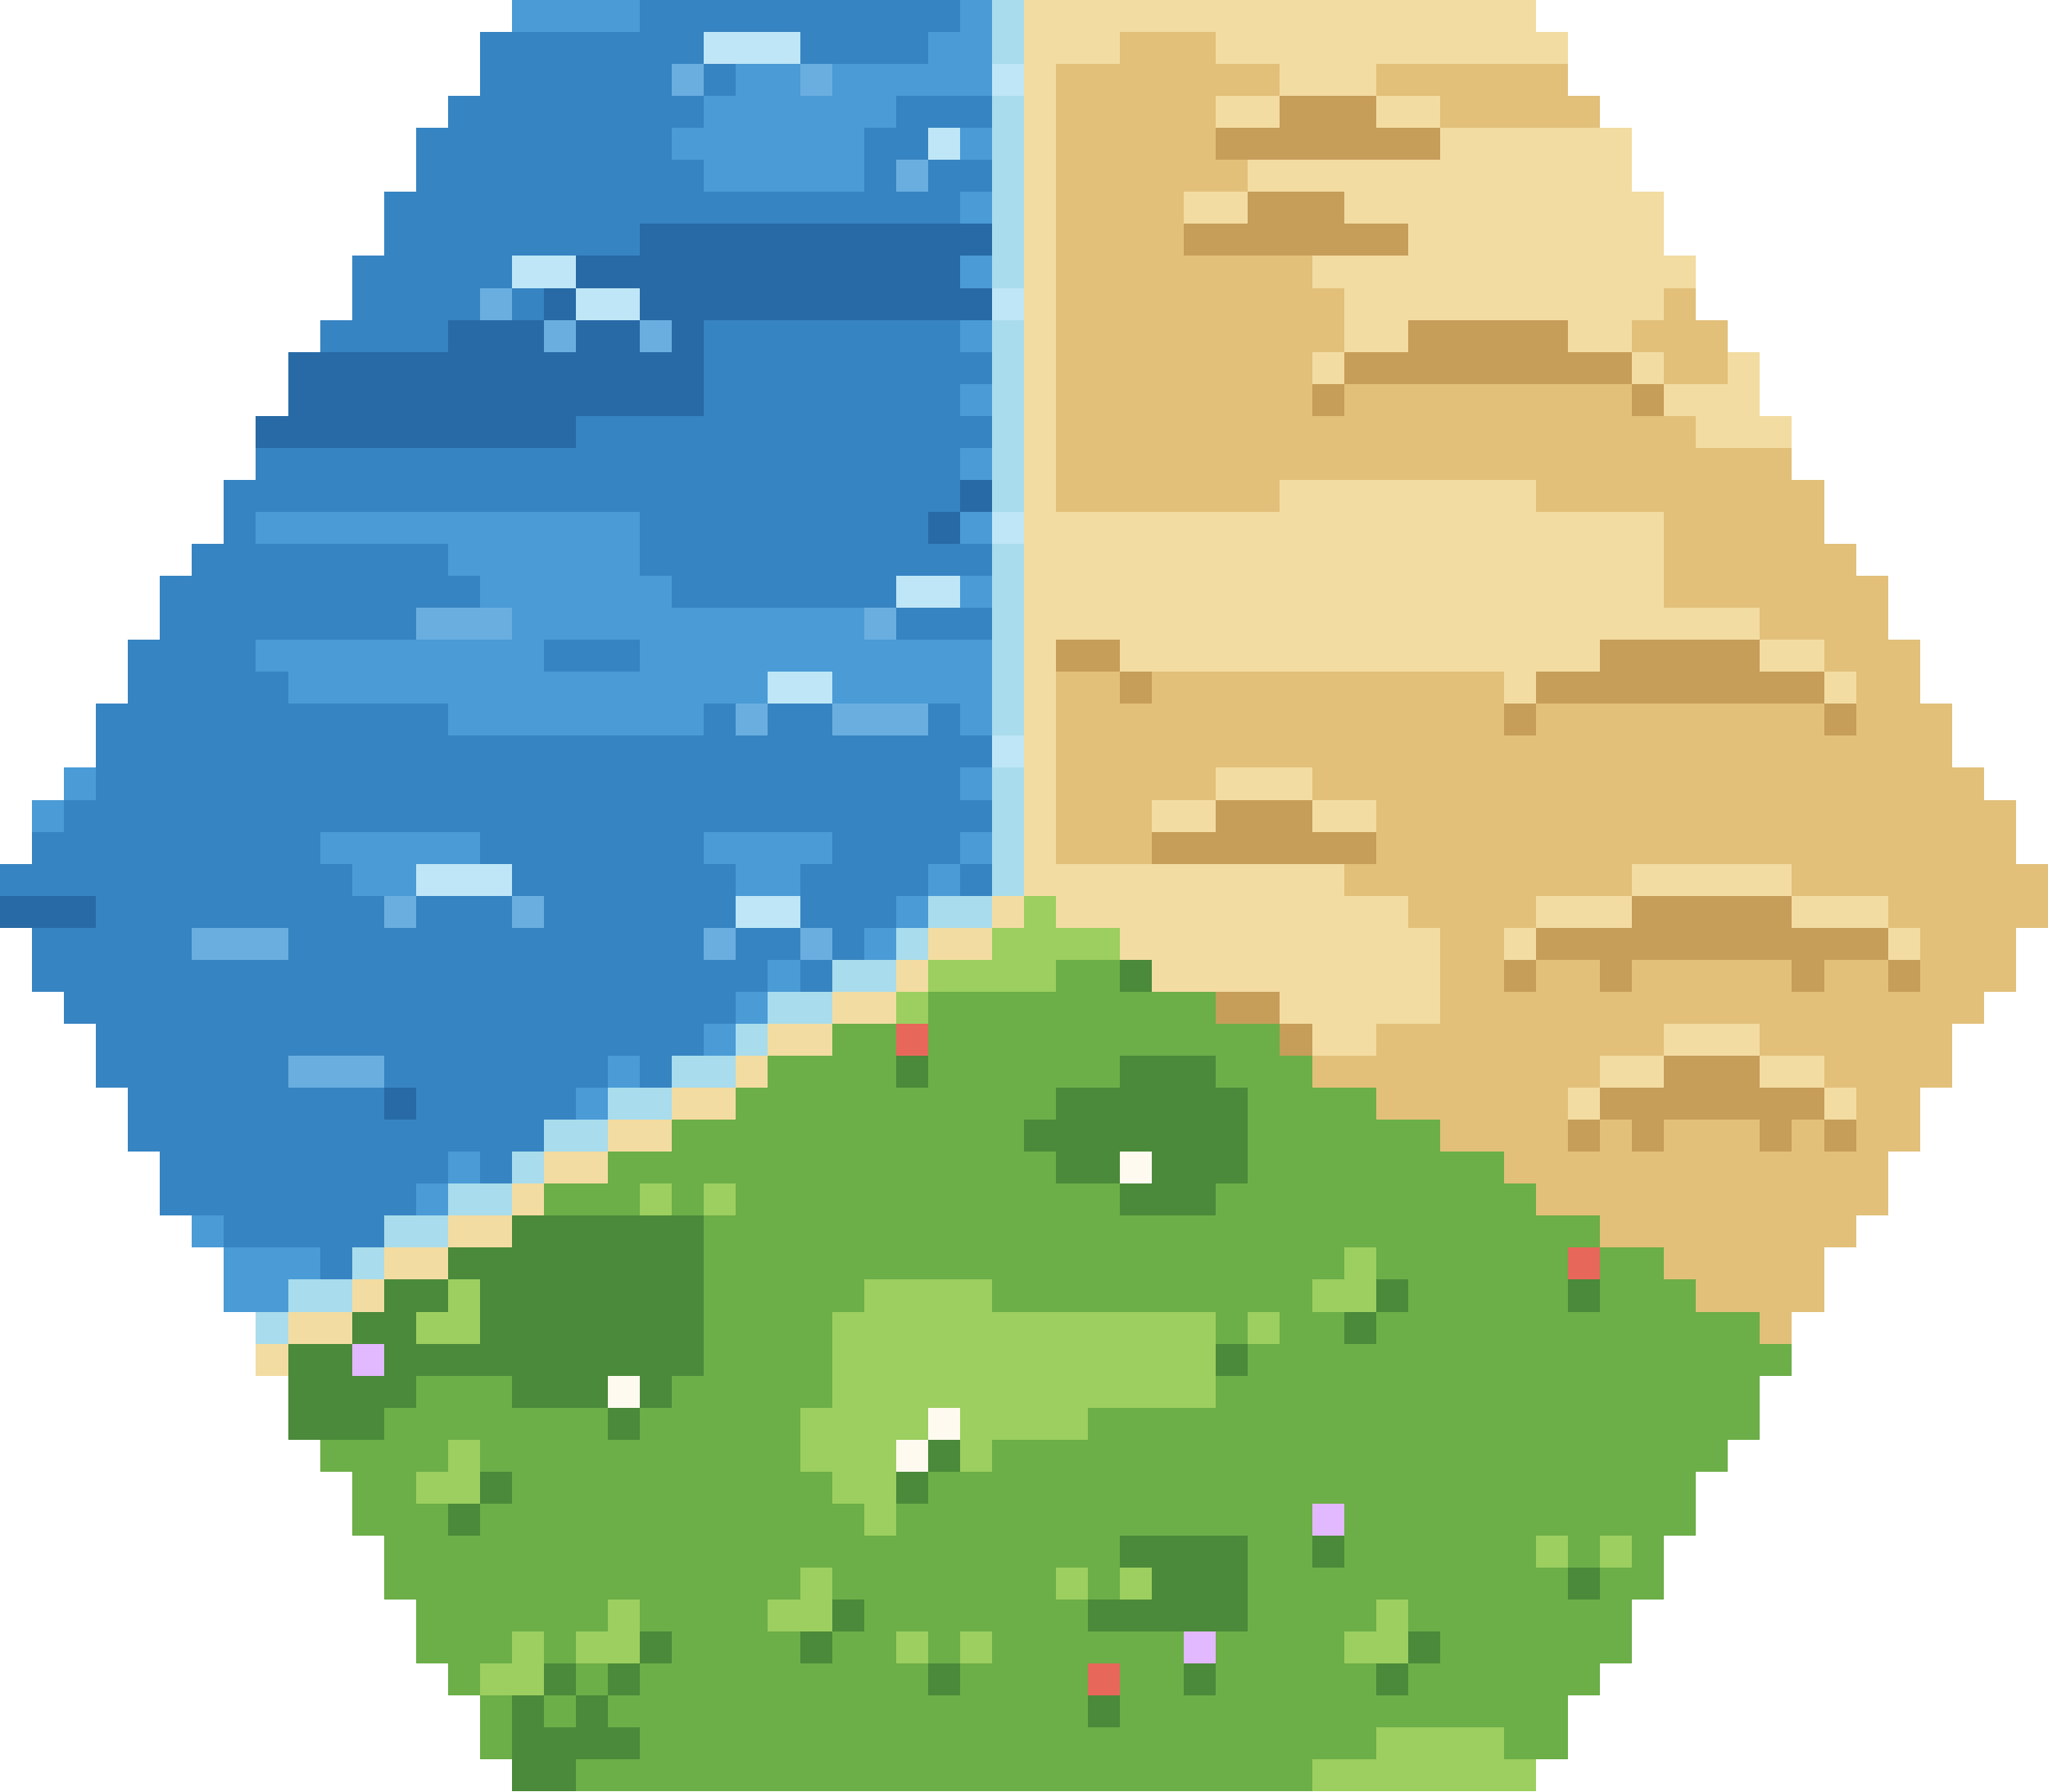
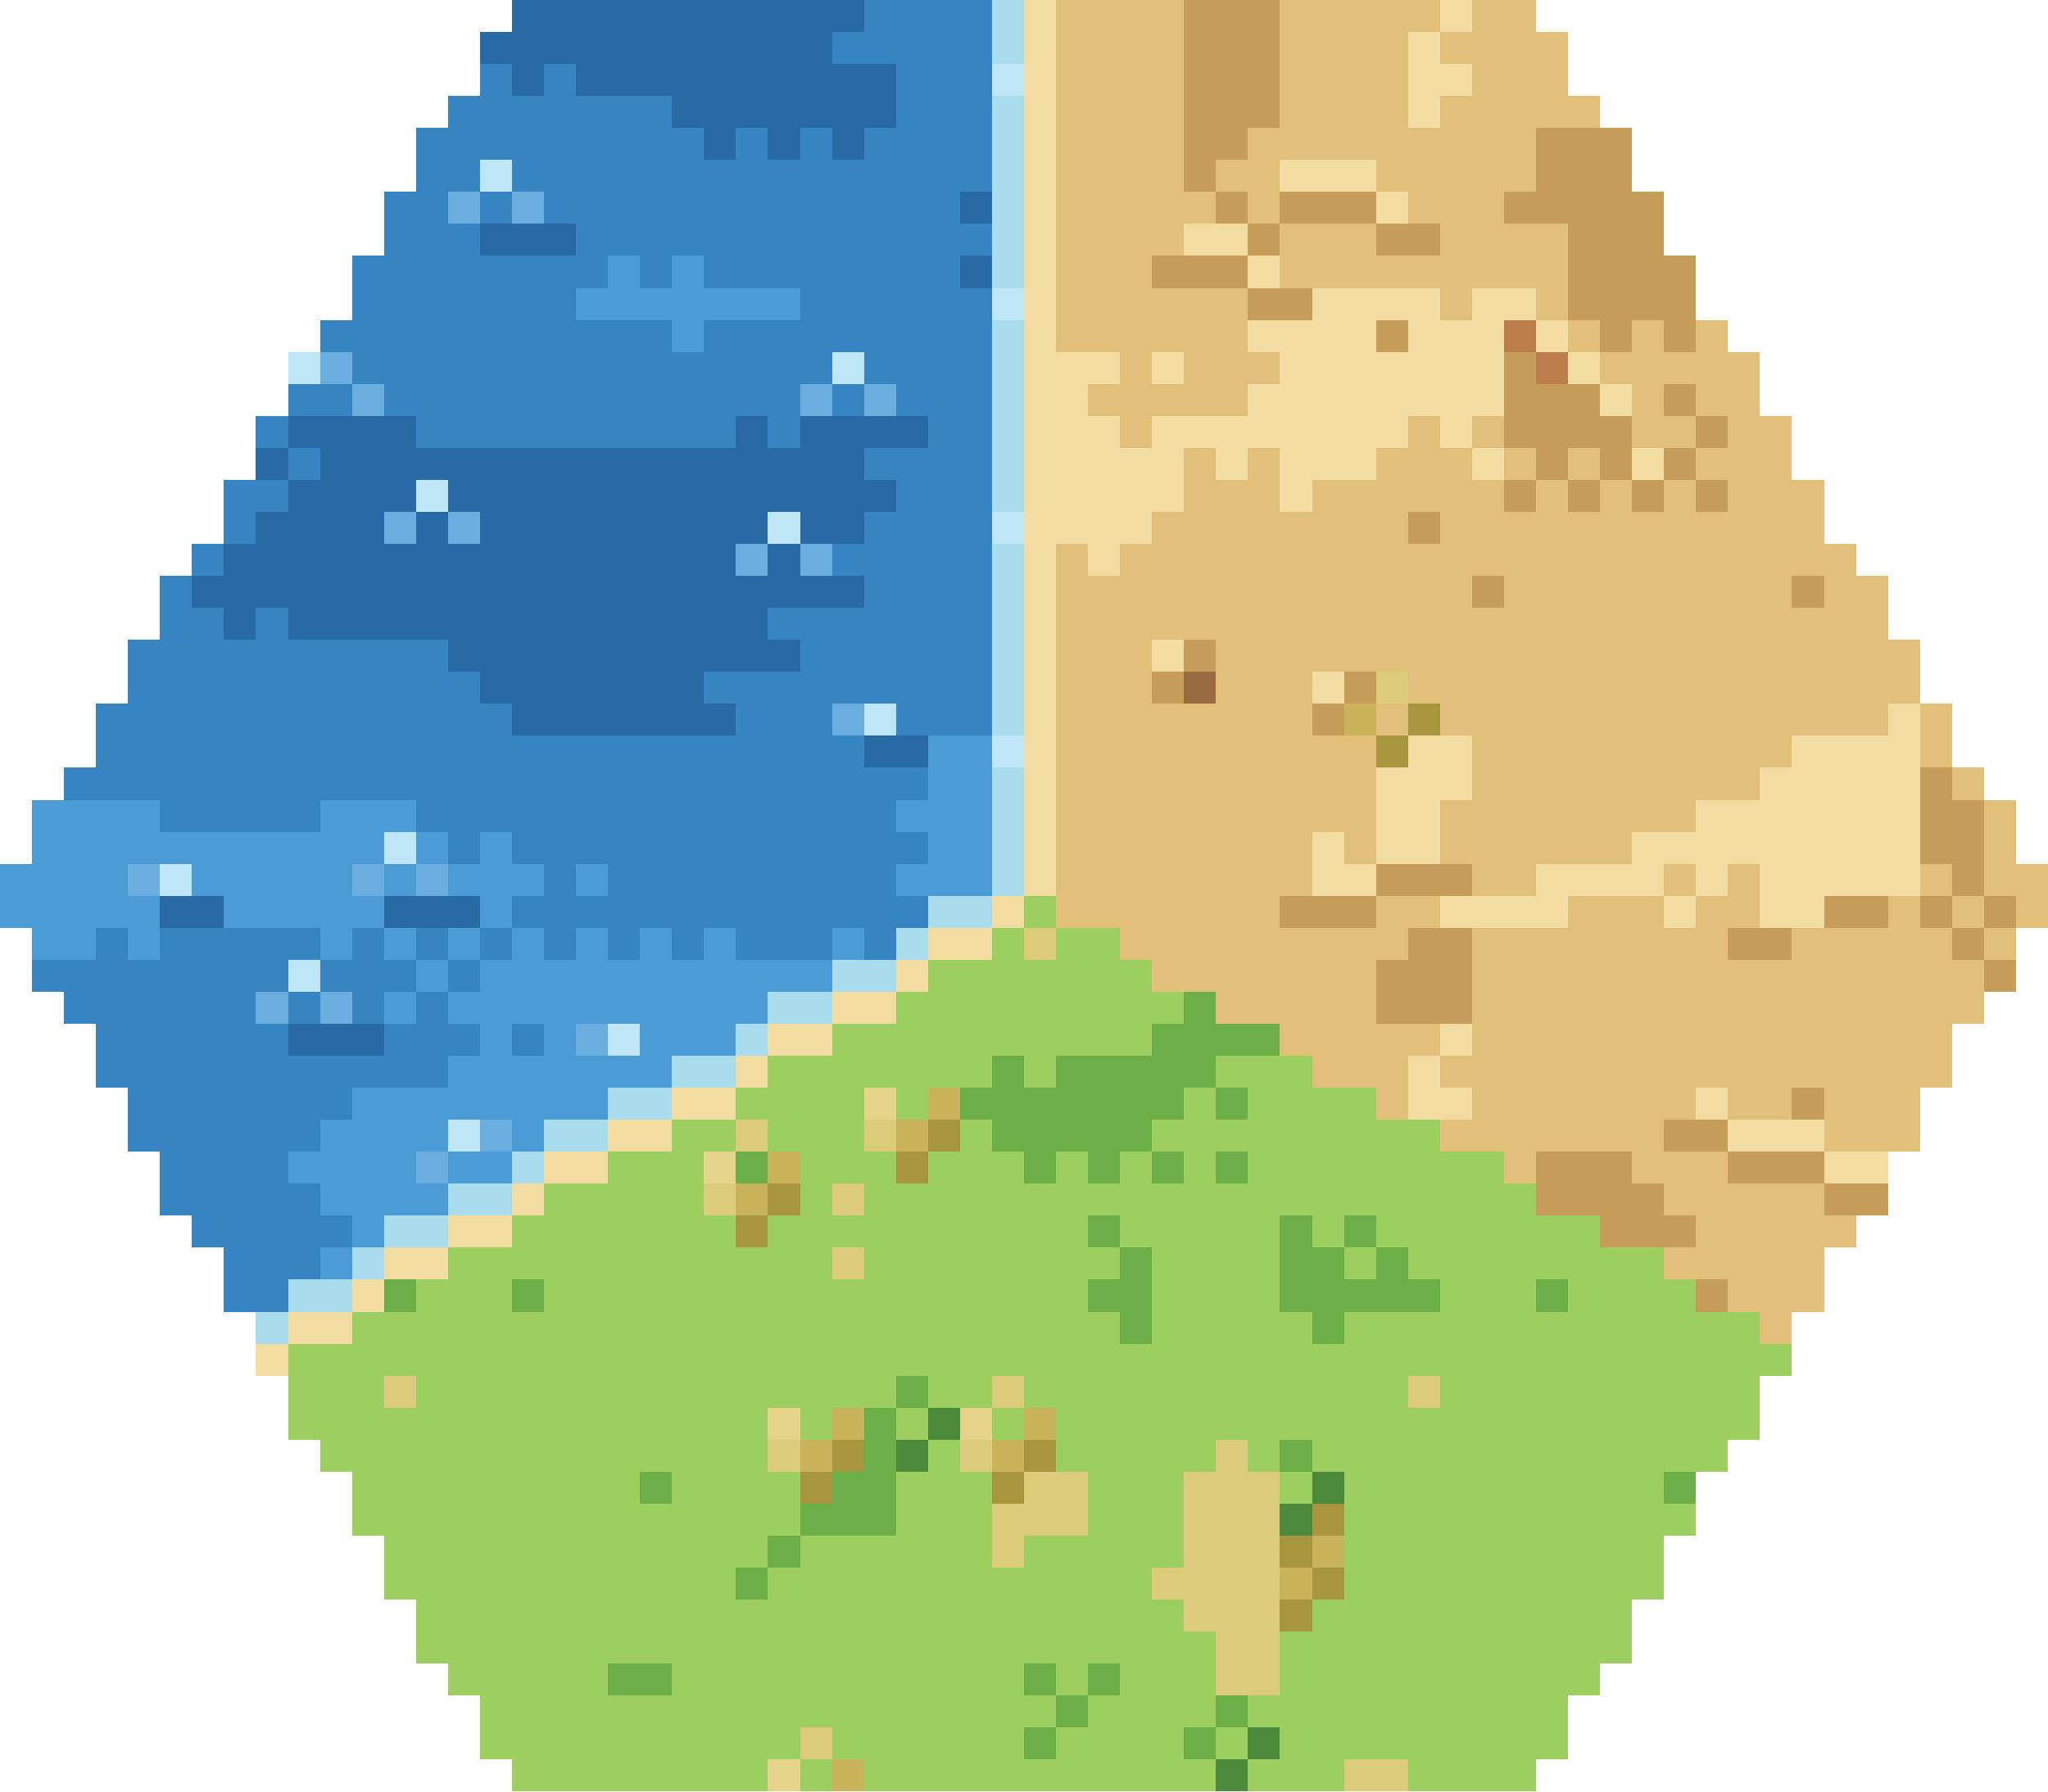
<svg xmlns="http://www.w3.org/2000/svg" viewBox="0 0 64 56" shape-rendering="crispEdges">
-   <path fill="#4a9bd6" d="M16 0h4v1h-4zM30 0h1v1h-1zM29 1h2v1h-2zM23 2h2v1h-2zM26 2h5v1h-5zM22 3h6v1h-6zM21 4h6v1h-6zM30 4h1v1h-1zM22 5h5v1h-5zM30 6h1v1h-1zM30 8h1v1h-1zM30 10h1v1h-1zM30 12h1v1h-1zM30 14h1v1h-1zM8 16h12v1h-12zM30 16h1v1h-1zM14 17h6v1h-6zM15 18h6v1h-6zM30 18h1v1h-1zM16 19h11v1h-11zM8 20h9v1h-9zM20 20h11v1h-11zM9 21h15v1h-15zM26 21h5v1h-5zM14 22h8v1h-8zM30 22h1v1h-1zM2 24h1v1h-1zM30 24h1v1h-1zM1 25h1v1h-1zM10 26h5v1h-5zM22 26h4v1h-4zM30 26h1v1h-1zM11 27h2v1h-2zM23 27h2v1h-2zM29 27h1v1h-1zM28 28h1v1h-1zM27 29h1v1h-1zM24 30h1v1h-1zM23 31h1v1h-1zM22 32h1v1h-1zM19 33h1v1h-1zM18 34h1v1h-1zM14 36h1v1h-1zM13 37h1v1h-1zM6 38h1v1h-1zM7 39h3v1h-3zM7 40h2v1h-2z" />
-   <path fill="#3784c2" d="M20 0h10v1h-10zM15 1h7v1h-7zM25 1h4v1h-4zM15 2h6v1h-6zM22 2h1v1h-1zM14 3h8v1h-8zM28 3h3v1h-3zM13 4h8v1h-8zM27 4h2v1h-2zM13 5h9v1h-9zM27 5h1v1h-1zM29 5h2v1h-2zM12 6h18v1h-18zM12 7h8v1h-8zM11 8h5v1h-5zM11 9h4v1h-4zM16 9h1v1h-1zM10 10h4v1h-4zM22 10h8v1h-8zM22 11h9v1h-9zM22 12h8v1h-8zM18 13h13v1h-13zM8 14h22v1h-22zM7 15h23v1h-23zM7 16h1v1h-1zM20 16h9v1h-9zM6 17h8v1h-8zM20 17h11v1h-11zM5 18h10v1h-10zM21 18h7v1h-7zM5 19h8v1h-8zM28 19h3v1h-3zM4 20h4v1h-4zM17 20h3v1h-3zM4 21h5v1h-5zM3 22h11v1h-11zM22 22h1v1h-1zM24 22h2v1h-2zM29 22h1v1h-1zM3 23h28v1h-28zM3 24h27v1h-27zM2 25h29v1h-29zM1 26h9v1h-9zM15 26h7v1h-7zM26 26h4v1h-4zM0 27h11v1h-11zM16 27h7v1h-7zM25 27h4v1h-4zM30 27h1v1h-1zM3 28h9v1h-9zM13 28h3v1h-3zM17 28h6v1h-6zM25 28h3v1h-3zM1 29h5v1h-5zM9 29h13v1h-13zM23 29h2v1h-2zM26 29h1v1h-1zM1 30h23v1h-23zM25 30h1v1h-1zM2 31h21v1h-21zM3 32h19v1h-19zM3 33h6v1h-6zM12 33h7v1h-7zM20 33h1v1h-1zM4 34h8v1h-8zM13 34h5v1h-5zM4 35h13v1h-13zM5 36h9v1h-9zM15 36h1v1h-1zM5 37h8v1h-8zM7 38h5v1h-5zM10 39h1v1h-1z" />
+   <path fill="#286aa6" d="M16 0h11v1h-11zM15 1h11v1h-11zM16 2h1v1h-1zM18 2h10v1h-10zM21 3h7v1h-7zM22 4h1v1h-1zM24 4h1v1h-1zM26 4h1v1h-1zM30 6h1v1h-1zM15 7h3v1h-3zM30 8h1v1h-1zM9 13h4v1h-4zM23 13h1v1h-1zM25 13h4v1h-4zM8 14h1v1h-1zM10 14h17v1h-17zM9 15h4v1h-4zM14 15h14v1h-14zM8 16h4v1h-4zM13 16h1v1h-1zM15 16h9v1h-9zM25 16h2v1h-2zM7 17h16v1h-16zM24 17h1v1h-1zM6 18h21v1h-21zM7 19h1v1h-1zM9 19h15v1h-15zM14 20h11v1h-11zM15 21h7v1h-7zM16 22h7v1h-7zM27 23h2v1h-2zM5 28h2v1h-2zM12 28h3v1h-3zM9 32h3v1h-3z" />
+   <path fill="#3784c2" d="M27 0h4v1h-4zM26 1h5v1h-5zM15 2h1v1h-1zM17 2h1v1h-1zM28 2h3v1h-3zM14 3h7v1h-7zM28 3h3v1h-3zM13 4h9v1h-9zM23 4h1v1h-1zM25 4h1v1h-1zM27 4h4v1h-4zM13 5h2v1h-2zM16 5h15v1h-15zM12 6h2v1h-2zM15 6h1v1h-1zM17 6h13v1h-13zM12 7h3v1h-3zM18 7h13v1h-13zM11 8h8v1h-8zM20 8h1v1h-1zM22 8h8v1h-8zM11 9h7v1h-7zM25 9h6v1h-6zM10 10h11v1h-11zM22 10h9v1h-9zM11 11h15v1h-15zM27 11h4v1h-4zM9 12h2v1h-2zM12 12h13v1h-13zM26 12h1v1h-1zM28 12h3v1h-3zM8 13h1v1h-1zM13 13h10v1h-10zM24 13h1v1h-1zM29 13h2v1h-2zM9 14h1v1h-1zM27 14h4v1h-4zM7 15h2v1h-2zM28 15h3v1h-3zM7 16h1v1h-1zM27 16h4v1h-4zM6 17h1v1h-1zM26 17h5v1h-5zM5 18h1v1h-1zM27 18h4v1h-4zM5 19h2v1h-2zM8 19h1v1h-1zM24 19h7v1h-7zM4 20h10v1h-10zM25 20h6v1h-6zM4 21h11v1h-11zM22 21h9v1h-9zM3 22h13v1h-13zM23 22h3v1h-3zM28 22h3v1h-3zM3 23h24v1h-24zM2 24h27v1h-27zM5 25h5v1h-5zM13 25h15v1h-15zM14 26h1v1h-1zM16 26h13v1h-13zM17 27h1v1h-1zM19 27h9v1h-9zM16 28h13v1h-13zM3 29h1v1h-1zM5 29h5v1h-5zM11 29h1v1h-1zM13 29h1v1h-1zM15 29h1v1h-1zM17 29h1v1h-1zM19 29h1v1h-1zM21 29h1v1h-1zM23 29h3v1h-3zM27 29h1v1h-1zM1 30h8v1h-8zM10 30h3v1h-3zM14 30h1v1h-1zM2 31h6v1h-6zM9 31h1v1h-1zM11 31h1v1h-1zM13 31h1v1h-1zM3 32h6v1h-6zM12 32h3v1h-3zM16 32h1v1h-1zM3 33h11v1h-11zM4 34h7v1h-7zM4 35h6v1h-6zM5 36h4v1h-4zM5 37h5v1h-5zM6 38h5v1h-5zM7 39h3v1h-3zM7 40h2v1h-2z" />
  <path fill="#a9dcec" d="M31 0h1v1h-1zM31 1h1v1h-1zM31 3h1v1h-1zM31 4h1v1h-1zM31 5h1v1h-1zM31 6h1v1h-1zM31 7h1v1h-1zM31 8h1v1h-1zM31 10h1v1h-1zM31 11h1v1h-1zM31 12h1v1h-1zM31 13h1v1h-1zM31 14h1v1h-1zM31 15h1v1h-1zM31 17h1v1h-1zM31 18h1v1h-1zM31 19h1v1h-1zM31 20h1v1h-1zM31 21h1v1h-1zM31 22h1v1h-1zM31 24h1v1h-1zM31 25h1v1h-1zM31 26h1v1h-1zM31 27h1v1h-1zM29 28h2v1h-2zM28 29h1v1h-1zM26 30h2v1h-2zM24 31h2v1h-2zM23 32h1v1h-1zM21 33h2v1h-2zM19 34h2v1h-2zM17 35h2v1h-2zM16 36h1v1h-1zM14 37h2v1h-2zM12 38h2v1h-2zM11 39h1v1h-1zM9 40h2v1h-2zM8 41h1v1h-1z" />
-   <path fill="#f3dca2" d="M32 0h16v1h-16zM32 1h3v1h-3zM38 1h11v1h-11zM32 2h1v1h-1zM40 2h3v1h-3zM32 3h1v1h-1zM38 3h2v1h-2zM43 3h2v1h-2zM32 4h1v1h-1zM45 4h6v1h-6zM32 5h1v1h-1zM39 5h12v1h-12zM32 6h1v1h-1zM37 6h2v1h-2zM42 6h10v1h-10zM32 7h1v1h-1zM44 7h8v1h-8zM32 8h1v1h-1zM41 8h12v1h-12zM32 9h1v1h-1zM42 9h10v1h-10zM32 10h1v1h-1zM42 10h2v1h-2zM49 10h2v1h-2zM32 11h1v1h-1zM41 11h1v1h-1zM51 11h1v1h-1zM54 11h1v1h-1zM32 12h1v1h-1zM52 12h3v1h-3zM32 13h1v1h-1zM53 13h3v1h-3zM32 14h1v1h-1zM32 15h1v1h-1zM40 15h8v1h-8zM32 16h20v1h-20zM32 17h20v1h-20zM32 18h20v1h-20zM32 19h23v1h-23zM32 20h1v1h-1zM35 20h15v1h-15zM55 20h2v1h-2zM32 21h1v1h-1zM47 21h1v1h-1zM57 21h1v1h-1zM32 22h1v1h-1zM32 23h1v1h-1zM32 24h1v1h-1zM38 24h3v1h-3zM32 25h1v1h-1zM36 25h2v1h-2zM41 25h2v1h-2zM32 26h1v1h-1zM32 27h10v1h-10zM51 27h5v1h-5zM31 28h1v1h-1zM33 28h11v1h-11zM48 28h3v1h-3zM56 28h3v1h-3zM29 29h2v1h-2zM35 29h10v1h-10zM47 29h1v1h-1zM59 29h1v1h-1zM28 30h1v1h-1zM36 30h9v1h-9zM26 31h2v1h-2zM40 31h5v1h-5zM24 32h2v1h-2zM41 32h2v1h-2zM52 32h3v1h-3zM23 33h1v1h-1zM50 33h2v1h-2zM55 33h2v1h-2zM21 34h2v1h-2zM49 34h1v1h-1zM57 34h1v1h-1zM19 35h2v1h-2zM17 36h2v1h-2zM16 37h1v1h-1zM14 38h2v1h-2zM12 39h2v1h-2zM11 40h1v1h-1zM9 41h2v1h-2zM8 42h1v1h-1z" />
-   <path fill="#bfe6f6" d="M22 1h3v1h-3zM31 2h1v1h-1zM29 4h1v1h-1zM16 8h2v1h-2zM18 9h2v1h-2zM31 9h1v1h-1zM31 16h1v1h-1zM28 18h2v1h-2zM24 21h2v1h-2zM31 23h1v1h-1zM13 27h3v1h-3zM23 28h2v1h-2z" />
-   <path fill="#e2c07a" d="M35 1h3v1h-3zM33 2h7v1h-7zM43 2h6v1h-6zM33 3h5v1h-5zM45 3h5v1h-5zM33 4h5v1h-5zM33 5h6v1h-6zM33 6h4v1h-4zM33 7h4v1h-4zM33 8h8v1h-8zM33 9h9v1h-9zM52 9h1v1h-1zM33 10h9v1h-9zM51 10h3v1h-3zM33 11h8v1h-8zM52 11h2v1h-2zM33 12h8v1h-8zM42 12h9v1h-9zM33 13h20v1h-20zM33 14h23v1h-23zM33 15h7v1h-7zM48 15h9v1h-9zM52 16h5v1h-5zM52 17h6v1h-6zM52 18h7v1h-7zM55 19h4v1h-4zM57 20h3v1h-3zM33 21h2v1h-2zM36 21h11v1h-11zM58 21h2v1h-2zM33 22h14v1h-14zM48 22h9v1h-9zM58 22h3v1h-3zM33 23h28v1h-28zM33 24h5v1h-5zM41 24h21v1h-21zM33 25h3v1h-3zM43 25h20v1h-20zM33 26h3v1h-3zM43 26h20v1h-20zM42 27h9v1h-9zM56 27h8v1h-8zM44 28h4v1h-4zM59 28h5v1h-5zM45 29h2v1h-2zM60 29h3v1h-3zM45 30h2v1h-2zM48 30h2v1h-2zM51 30h5v1h-5zM57 30h2v1h-2zM60 30h3v1h-3zM45 31h17v1h-17zM43 32h9v1h-9zM55 32h6v1h-6zM41 33h9v1h-9zM57 33h4v1h-4zM43 34h6v1h-6zM58 34h2v1h-2zM45 35h4v1h-4zM50 35h1v1h-1zM52 35h3v1h-3zM56 35h1v1h-1zM58 35h2v1h-2zM47 36h12v1h-12zM48 37h11v1h-11zM50 38h8v1h-8zM52 39h5v1h-5zM53 40h4v1h-4zM55 41h1v1h-1z" />
-   <path fill="#6aaee0" d="M21 2h1v1h-1zM25 2h1v1h-1zM28 5h1v1h-1zM15 9h1v1h-1zM17 10h1v1h-1zM20 10h1v1h-1zM13 19h3v1h-3zM27 19h1v1h-1zM23 22h1v1h-1zM26 22h3v1h-3zM12 28h1v1h-1zM16 28h1v1h-1zM6 29h3v1h-3zM22 29h1v1h-1zM25 29h1v1h-1zM9 33h3v1h-3z" />
-   <path fill="#c79d5a" d="M40 3h3v1h-3zM38 4h7v1h-7zM39 6h3v1h-3zM37 7h7v1h-7zM44 10h5v1h-5zM42 11h9v1h-9zM41 12h1v1h-1zM51 12h1v1h-1zM33 20h2v1h-2zM50 20h5v1h-5zM35 21h1v1h-1zM48 21h9v1h-9zM47 22h1v1h-1zM57 22h1v1h-1zM38 25h3v1h-3zM36 26h7v1h-7zM51 28h5v1h-5zM48 29h11v1h-11zM47 30h1v1h-1zM50 30h1v1h-1zM56 30h1v1h-1zM59 30h1v1h-1zM38 31h2v1h-2zM40 32h1v1h-1zM52 33h3v1h-3zM50 34h7v1h-7zM49 35h1v1h-1zM51 35h1v1h-1zM55 35h1v1h-1zM57 35h1v1h-1z" />
-   <path fill="#286aa6" d="M20 7h11v1h-11zM18 8h12v1h-12zM17 9h1v1h-1zM20 9h11v1h-11zM14 10h3v1h-3zM18 10h2v1h-2zM21 10h1v1h-1zM9 11h13v1h-13zM9 12h13v1h-13zM8 13h10v1h-10zM30 15h1v1h-1zM29 16h1v1h-1zM0 28h3v1h-3zM12 34h1v1h-1z" />
-   <path fill="#9ccf5f" d="M32 28h1v1h-1zM31 29h4v1h-4zM29 30h4v1h-4zM28 31h1v1h-1zM20 37h1v1h-1zM22 37h1v1h-1zM42 39h1v1h-1zM14 40h1v1h-1zM27 40h4v1h-4zM41 40h2v1h-2zM13 41h2v1h-2zM26 41h12v1h-12zM39 41h1v1h-1zM26 42h12v1h-12zM26 43h12v1h-12zM25 44h4v1h-4zM30 44h4v1h-4zM14 45h1v1h-1zM25 45h3v1h-3zM30 45h1v1h-1zM13 46h2v1h-2zM26 46h2v1h-2zM27 47h1v1h-1zM48 48h1v1h-1zM50 48h1v1h-1zM25 49h1v1h-1zM33 49h1v1h-1zM35 49h1v1h-1zM19 50h1v1h-1zM24 50h2v1h-2zM43 50h1v1h-1zM16 51h1v1h-1zM18 51h2v1h-2zM28 51h1v1h-1zM30 51h1v1h-1zM42 51h2v1h-2zM15 52h2v1h-2zM43 54h4v1h-4zM41 55h7v1h-7z" />
-   <path fill="#6cae48" d="M33 30h2v1h-2zM29 31h9v1h-9zM26 32h2v1h-2zM29 32h11v1h-11zM24 33h4v1h-4zM29 33h6v1h-6zM38 33h3v1h-3zM23 34h10v1h-10zM39 34h4v1h-4zM21 35h11v1h-11zM39 35h6v1h-6zM19 36h14v1h-14zM39 36h8v1h-8zM17 37h3v1h-3zM21 37h1v1h-1zM23 37h12v1h-12zM38 37h10v1h-10zM22 38h28v1h-28zM22 39h20v1h-20zM43 39h6v1h-6zM50 39h2v1h-2zM22 40h5v1h-5zM31 40h10v1h-10zM44 40h5v1h-5zM50 40h3v1h-3zM22 41h4v1h-4zM38 41h1v1h-1zM40 41h2v1h-2zM43 41h12v1h-12zM22 42h4v1h-4zM39 42h17v1h-17zM13 43h3v1h-3zM21 43h5v1h-5zM38 43h17v1h-17zM12 44h7v1h-7zM20 44h5v1h-5zM34 44h21v1h-21zM10 45h4v1h-4zM15 45h10v1h-10zM31 45h23v1h-23zM11 46h2v1h-2zM16 46h10v1h-10zM29 46h24v1h-24zM11 47h3v1h-3zM15 47h12v1h-12zM28 47h13v1h-13zM42 47h11v1h-11zM12 48h23v1h-23zM39 48h2v1h-2zM42 48h6v1h-6zM49 48h1v1h-1zM51 48h1v1h-1zM12 49h13v1h-13zM26 49h7v1h-7zM34 49h1v1h-1zM39 49h10v1h-10zM50 49h2v1h-2zM13 50h6v1h-6zM20 50h4v1h-4zM27 50h7v1h-7zM39 50h4v1h-4zM44 50h7v1h-7zM13 51h3v1h-3zM17 51h1v1h-1zM21 51h4v1h-4zM26 51h2v1h-2zM29 51h1v1h-1zM31 51h6v1h-6zM38 51h4v1h-4zM45 51h6v1h-6zM14 52h1v1h-1zM18 52h1v1h-1zM20 52h9v1h-9zM30 52h4v1h-4zM35 52h2v1h-2zM38 52h5v1h-5zM44 52h6v1h-6zM15 53h1v1h-1zM17 53h1v1h-1zM19 53h15v1h-15zM35 53h14v1h-14zM15 54h1v1h-1zM20 54h23v1h-23zM47 54h2v1h-2zM18 55h23v1h-23z" />
-   <path fill="#4a8a3a" d="M35 30h1v1h-1zM28 33h1v1h-1zM35 33h3v1h-3zM33 34h6v1h-6zM32 35h7v1h-7zM33 36h2v1h-2zM36 36h3v1h-3zM35 37h3v1h-3zM16 38h6v1h-6zM14 39h8v1h-8zM12 40h2v1h-2zM15 40h7v1h-7zM43 40h1v1h-1zM49 40h1v1h-1zM11 41h2v1h-2zM15 41h7v1h-7zM42 41h1v1h-1zM9 42h2v1h-2zM12 42h10v1h-10zM38 42h1v1h-1zM9 43h4v1h-4zM16 43h3v1h-3zM20 43h1v1h-1zM9 44h3v1h-3zM19 44h1v1h-1zM29 45h1v1h-1zM15 46h1v1h-1zM28 46h1v1h-1zM14 47h1v1h-1zM35 48h4v1h-4zM41 48h1v1h-1zM36 49h3v1h-3zM49 49h1v1h-1zM26 50h1v1h-1zM34 50h5v1h-5zM20 51h1v1h-1zM25 51h1v1h-1zM44 51h1v1h-1zM17 52h1v1h-1zM19 52h1v1h-1zM29 52h1v1h-1zM37 52h1v1h-1zM43 52h1v1h-1zM16 53h1v1h-1zM18 53h1v1h-1zM34 53h1v1h-1zM16 54h4v1h-4zM16 55h2v1h-2z" />
-   <path fill="#e8675b" d="M28 32h1v1h-1zM49 39h1v1h-1zM34 52h1v1h-1z" />
-   <path fill="#fffaf0" d="M35 36h1v1h-1zM19 43h1v1h-1zM29 44h1v1h-1zM28 45h1v1h-1z" />
-   <path fill="#e2b8ff" d="M11 42h1v1h-1zM41 47h1v1h-1zM37 51h1v1h-1z" />
+   <path fill="#f3dca2" d="M32 0h1v1h-1zM45 0h1v1h-1zM32 1h1v1h-1zM44 1h1v1h-1zM32 2h1v1h-1zM44 2h2v1h-2zM32 3h1v1h-1zM44 3h1v1h-1zM32 4h1v1h-1zM32 5h1v1h-1zM40 5h3v1h-3zM32 6h1v1h-1zM43 6h1v1h-1zM32 7h1v1h-1zM37 7h2v1h-2zM32 8h1v1h-1zM39 8h1v1h-1zM32 9h1v1h-1zM41 9h4v1h-4zM46 9h2v1h-2zM32 10h1v1h-1zM39 10h4v1h-4zM44 10h3v1h-3zM48 10h1v1h-1zM32 11h3v1h-3zM36 11h1v1h-1zM40 11h7v1h-7zM49 11h1v1h-1zM32 12h2v1h-2zM39 12h8v1h-8zM50 12h1v1h-1zM32 13h3v1h-3zM36 13h8v1h-8zM45 13h1v1h-1zM32 14h5v1h-5zM38 14h1v1h-1zM40 14h3v1h-3zM46 14h1v1h-1zM51 14h1v1h-1zM32 15h5v1h-5zM40 15h1v1h-1zM32 16h4v1h-4zM32 17h1v1h-1zM34 17h1v1h-1zM32 18h1v1h-1zM32 19h1v1h-1zM32 20h1v1h-1zM36 20h1v1h-1zM32 21h1v1h-1zM41 21h1v1h-1zM32 22h1v1h-1zM59 22h1v1h-1zM32 23h1v1h-1zM44 23h2v1h-2zM56 23h4v1h-4zM32 24h1v1h-1zM43 24h3v1h-3zM55 24h5v1h-5zM32 25h1v1h-1zM43 25h2v1h-2zM53 25h7v1h-7zM32 26h1v1h-1zM41 26h1v1h-1zM43 26h2v1h-2zM51 26h9v1h-9zM32 27h1v1h-1zM41 27h2v1h-2zM48 27h4v1h-4zM53 27h1v1h-1zM55 27h5v1h-5zM31 28h1v1h-1zM45 28h4v1h-4zM52 28h1v1h-1zM55 28h2v1h-2zM29 29h2v1h-2zM28 30h1v1h-1zM26 31h2v1h-2zM24 32h2v1h-2zM45 32h1v1h-1zM23 33h1v1h-1zM44 33h1v1h-1zM21 34h2v1h-2zM44 34h2v1h-2zM53 34h1v1h-1zM19 35h2v1h-2zM54 35h3v1h-3zM17 36h2v1h-2zM57 36h2v1h-2zM16 37h1v1h-1zM14 38h2v1h-2zM12 39h2v1h-2zM11 40h1v1h-1zM9 41h2v1h-2zM8 42h1v1h-1z" />
+   <path fill="#e2c07a" d="M33 0h4v1h-4zM40 0h5v1h-5zM46 0h2v1h-2zM33 1h4v1h-4zM40 1h4v1h-4zM45 1h4v1h-4zM33 2h4v1h-4zM40 2h4v1h-4zM46 2h3v1h-3zM33 3h4v1h-4zM40 3h4v1h-4zM45 3h5v1h-5zM33 4h4v1h-4zM39 4h9v1h-9zM33 5h4v1h-4zM38 5h2v1h-2zM43 5h5v1h-5zM33 6h5v1h-5zM39 6h1v1h-1zM44 6h3v1h-3zM33 7h4v1h-4zM40 7h3v1h-3zM45 7h4v1h-4zM33 8h3v1h-3zM40 8h9v1h-9zM33 9h6v1h-6zM45 9h1v1h-1zM48 9h1v1h-1zM33 10h6v1h-6zM49 10h1v1h-1zM51 10h1v1h-1zM53 10h1v1h-1zM35 11h1v1h-1zM37 11h3v1h-3zM50 11h5v1h-5zM34 12h5v1h-5zM51 12h1v1h-1zM53 12h2v1h-2zM35 13h1v1h-1zM44 13h1v1h-1zM46 13h1v1h-1zM51 13h2v1h-2zM54 13h2v1h-2zM37 14h1v1h-1zM39 14h1v1h-1zM43 14h3v1h-3zM47 14h1v1h-1zM49 14h1v1h-1zM53 14h3v1h-3zM37 15h3v1h-3zM41 15h6v1h-6zM48 15h1v1h-1zM50 15h1v1h-1zM52 15h1v1h-1zM54 15h3v1h-3zM36 16h8v1h-8zM45 16h12v1h-12zM33 17h1v1h-1zM35 17h23v1h-23zM33 18h13v1h-13zM47 18h9v1h-9zM57 18h2v1h-2zM33 19h26v1h-26zM33 20h3v1h-3zM38 20h22v1h-22zM33 21h3v1h-3zM38 21h3v1h-3zM44 21h16v1h-16zM33 22h8v1h-8zM43 22h1v1h-1zM45 22h14v1h-14zM60 22h1v1h-1zM33 23h10v1h-10zM46 23h10v1h-10zM60 23h1v1h-1zM33 24h10v1h-10zM46 24h9v1h-9zM61 24h1v1h-1zM33 25h10v1h-10zM45 25h8v1h-8zM62 25h1v1h-1zM33 26h8v1h-8zM42 26h1v1h-1zM45 26h6v1h-6zM62 26h1v1h-1zM33 27h8v1h-8zM46 27h2v1h-2zM52 27h1v1h-1zM54 27h1v1h-1zM60 27h1v1h-1zM62 27h2v1h-2zM33 28h7v1h-7zM43 28h2v1h-2zM49 28h3v1h-3zM53 28h2v1h-2zM59 28h1v1h-1zM61 28h1v1h-1zM63 28h1v1h-1zM35 29h9v1h-9zM46 29h8v1h-8zM56 29h5v1h-5zM62 29h1v1h-1zM36 30h7v1h-7zM46 30h16v1h-16zM38 31h5v1h-5zM46 31h16v1h-16zM40 32h5v1h-5zM46 32h15v1h-15zM41 33h3v1h-3zM45 33h16v1h-16zM43 34h1v1h-1zM46 34h7v1h-7zM54 34h2v1h-2zM57 34h3v1h-3zM45 35h7v1h-7zM57 35h3v1h-3zM47 36h1v1h-1zM51 36h3v1h-3zM52 37h5v1h-5zM53 38h5v1h-5zM52 39h5v1h-5zM54 40h3v1h-3zM55 41h1v1h-1z" />
+   <path fill="#c79d5a" d="M37 0h3v1h-3zM37 1h3v1h-3zM37 2h3v1h-3zM37 3h3v1h-3zM37 4h2v1h-2zM48 4h3v1h-3zM37 5h1v1h-1zM48 5h3v1h-3zM38 6h1v1h-1zM40 6h3v1h-3zM47 6h5v1h-5zM39 7h1v1h-1zM43 7h2v1h-2zM49 7h3v1h-3zM36 8h3v1h-3zM49 8h4v1h-4zM39 9h2v1h-2zM49 9h4v1h-4zM43 10h1v1h-1zM50 10h1v1h-1zM52 10h1v1h-1zM47 11h1v1h-1zM47 12h3v1h-3zM52 12h1v1h-1zM47 13h4v1h-4zM53 13h1v1h-1zM48 14h1v1h-1zM50 14h1v1h-1zM52 14h1v1h-1zM47 15h1v1h-1zM49 15h1v1h-1zM51 15h1v1h-1zM53 15h1v1h-1zM44 16h1v1h-1zM46 18h1v1h-1zM56 18h1v1h-1zM37 20h1v1h-1zM36 21h1v1h-1zM42 21h1v1h-1zM41 22h1v1h-1zM60 24h1v1h-1zM60 25h2v1h-2zM60 26h2v1h-2zM43 27h3v1h-3zM61 27h1v1h-1zM40 28h3v1h-3zM57 28h2v1h-2zM60 28h1v1h-1zM62 28h1v1h-1zM44 29h2v1h-2zM54 29h2v1h-2zM61 29h1v1h-1zM43 30h3v1h-3zM62 30h1v1h-1zM43 31h3v1h-3zM56 34h1v1h-1zM52 35h2v1h-2zM48 36h3v1h-3zM54 36h3v1h-3zM48 37h4v1h-4zM57 37h2v1h-2zM50 38h3v1h-3zM53 40h1v1h-1z" />
+   <path fill="#bfe6f6" d="M31 2h1v1h-1zM15 5h1v1h-1zM31 9h1v1h-1zM9 11h1v1h-1zM26 11h1v1h-1zM13 15h1v1h-1zM24 16h1v1h-1zM31 16h1v1h-1zM27 22h1v1h-1zM31 23h1v1h-1zM12 26h1v1h-1zM5 27h1v1h-1zM9 30h1v1h-1zM19 32h1v1h-1zM14 35h1v1h-1z" />
+   <path fill="#6aaee0" d="M14 6h1v1h-1zM16 6h1v1h-1zM10 11h1v1h-1zM11 12h1v1h-1zM25 12h1v1h-1zM27 12h1v1h-1zM12 16h1v1h-1zM14 16h1v1h-1zM23 17h1v1h-1zM25 17h1v1h-1zM26 22h1v1h-1zM4 27h1v1h-1zM11 27h1v1h-1zM13 27h1v1h-1zM8 31h1v1h-1zM10 31h1v1h-1zM18 32h1v1h-1zM15 35h1v1h-1zM13 36h1v1h-1z" />
+   <path fill="#4a9bd6" d="M19 8h1v1h-1zM21 8h1v1h-1zM18 9h7v1h-7zM21 10h1v1h-1zM29 23h2v1h-2zM29 24h2v1h-2zM1 25h4v1h-4zM10 25h3v1h-3zM28 25h3v1h-3zM1 26h11v1h-11zM13 26h1v1h-1zM15 26h1v1h-1zM29 26h2v1h-2zM0 27h4v1h-4zM6 27h5v1h-5zM12 27h1v1h-1zM14 27h3v1h-3zM18 27h1v1h-1zM28 27h3v1h-3zM0 28h5v1h-5zM7 28h5v1h-5zM15 28h1v1h-1zM1 29h2v1h-2zM4 29h1v1h-1zM10 29h1v1h-1zM12 29h1v1h-1zM14 29h1v1h-1zM16 29h1v1h-1zM18 29h1v1h-1zM20 29h1v1h-1zM22 29h1v1h-1zM26 29h1v1h-1zM13 30h1v1h-1zM15 30h11v1h-11zM12 31h1v1h-1zM14 31h10v1h-10zM15 32h1v1h-1zM17 32h1v1h-1zM20 32h3v1h-3zM14 33h7v1h-7zM11 34h8v1h-8zM10 35h4v1h-4zM16 35h1v1h-1zM9 36h4v1h-4zM14 36h2v1h-2zM10 37h4v1h-4zM11 38h1v1h-1zM10 39h1v1h-1z" />
+   <path fill="#bd7c4c" d="M47 10h1v1h-1zM48 11h1v1h-1z" />
+   <path fill="#9a6a40" d="M37 21h1v1h-1z" />
+   <path fill="#dccb7a" d="M43 21h1v1h-1zM32 29h1v1h-1zM23 35h1v1h-1zM27 35h1v1h-1zM22 37h1v1h-1zM26 37h1v1h-1zM26 39h1v1h-1zM12 43h1v1h-1zM31 43h1v1h-1zM44 43h1v1h-1zM24 45h1v1h-1zM30 45h1v1h-1zM38 45h1v1h-1zM32 46h2v1h-2zM37 46h3v1h-3zM31 47h3v1h-3zM37 47h3v1h-3zM31 48h1v1h-1zM37 48h3v1h-3zM36 49h4v1h-4zM37 50h3v1h-3zM38 51h2v1h-2zM38 52h2v1h-2zM25 54h1v1h-1zM42 55h2v1h-2z" />
+   <path fill="#c9b45c" d="M42 22h1v1h-1zM29 34h1v1h-1zM28 35h1v1h-1zM24 36h1v1h-1zM23 37h1v1h-1zM26 44h1v1h-1zM32 44h1v1h-1zM25 45h1v1h-1zM31 45h1v1h-1zM41 48h1v1h-1zM40 49h1v1h-1zM26 55h1v1h-1z" />
+   <path fill="#a8963f" d="M44 22h1v1h-1zM43 23h1v1h-1zM29 35h1v1h-1zM28 36h1v1h-1zM24 37h1v1h-1zM23 38h1v1h-1zM26 45h1v1h-1zM32 45h1v1h-1zM25 46h1v1h-1zM31 46h1v1h-1zM41 47h1v1h-1zM40 48h1v1h-1zM41 49h1v1h-1zM40 50h1v1h-1z" />
+   <path fill="#9ccf5f" d="M32 28h1v1h-1zM31 29h1v1h-1zM33 29h2v1h-2zM29 30h7v1h-7zM28 31h9v1h-9zM26 32h10v1h-10zM24 33h7v1h-7zM32 33h1v1h-1zM38 33h3v1h-3zM23 34h4v1h-4zM28 34h1v1h-1zM37 34h1v1h-1zM39 34h4v1h-4zM21 35h2v1h-2zM24 35h3v1h-3zM30 35h1v1h-1zM36 35h9v1h-9zM19 36h3v1h-3zM25 36h3v1h-3zM29 36h3v1h-3zM33 36h1v1h-1zM35 36h1v1h-1zM37 36h1v1h-1zM39 36h8v1h-8zM17 37h5v1h-5zM25 37h1v1h-1zM27 37h21v1h-21zM16 38h7v1h-7zM24 38h10v1h-10zM35 38h5v1h-5zM41 38h1v1h-1zM43 38h7v1h-7zM14 39h12v1h-12zM27 39h8v1h-8zM36 39h4v1h-4zM42 39h1v1h-1zM44 39h8v1h-8zM13 40h3v1h-3zM17 40h17v1h-17zM36 40h4v1h-4zM45 40h3v1h-3zM49 40h4v1h-4zM11 41h24v1h-24zM36 41h5v1h-5zM42 41h13v1h-13zM9 42h47v1h-47zM9 43h3v1h-3zM13 43h15v1h-15zM29 43h2v1h-2zM32 43h12v1h-12zM45 43h10v1h-10zM9 44h15v1h-15zM25 44h1v1h-1zM28 44h1v1h-1zM31 44h1v1h-1zM33 44h22v1h-22zM10 45h14v1h-14zM29 45h1v1h-1zM33 45h5v1h-5zM39 45h1v1h-1zM41 45h13v1h-13zM11 46h9v1h-9zM21 46h4v1h-4zM28 46h3v1h-3zM34 46h3v1h-3zM40 46h1v1h-1zM42 46h10v1h-10zM11 47h14v1h-14zM28 47h3v1h-3zM34 47h3v1h-3zM42 47h11v1h-11zM12 48h12v1h-12zM25 48h6v1h-6zM32 48h5v1h-5zM42 48h10v1h-10zM12 49h11v1h-11zM24 49h12v1h-12zM42 49h10v1h-10zM13 50h24v1h-24zM41 50h10v1h-10zM13 51h25v1h-25zM40 51h11v1h-11zM14 52h5v1h-5zM21 52h11v1h-11zM33 52h1v1h-1zM35 52h3v1h-3zM40 52h10v1h-10zM15 53h18v1h-18zM34 53h4v1h-4zM39 53h10v1h-10zM15 54h10v1h-10zM26 54h6v1h-6zM33 54h4v1h-4zM38 54h1v1h-1zM40 54h9v1h-9zM16 55h8v1h-8zM25 55h1v1h-1zM27 55h11v1h-11zM39 55h3v1h-3zM44 55h4v1h-4z" />
+   <path fill="#6cae48" d="M37 31h1v1h-1zM36 32h4v1h-4zM31 33h1v1h-1zM33 33h5v1h-5zM30 34h7v1h-7zM38 34h1v1h-1zM31 35h5v1h-5zM23 36h1v1h-1zM32 36h1v1h-1zM34 36h1v1h-1zM36 36h1v1h-1zM38 36h1v1h-1zM34 38h1v1h-1zM40 38h1v1h-1zM42 38h1v1h-1zM35 39h1v1h-1zM40 39h2v1h-2zM43 39h1v1h-1zM12 40h1v1h-1zM16 40h1v1h-1zM34 40h2v1h-2zM40 40h5v1h-5zM48 40h1v1h-1zM35 41h1v1h-1zM41 41h1v1h-1zM28 43h1v1h-1zM27 44h1v1h-1zM27 45h1v1h-1zM40 45h1v1h-1zM20 46h1v1h-1zM26 46h2v1h-2zM52 46h1v1h-1zM25 47h3v1h-3zM24 48h1v1h-1zM23 49h1v1h-1zM19 52h2v1h-2zM32 52h1v1h-1zM34 52h1v1h-1zM33 53h1v1h-1zM38 53h1v1h-1zM32 54h1v1h-1zM37 54h1v1h-1z" />
+   <path fill="#e6d38a" d="M27 34h1v1h-1zM22 36h1v1h-1zM24 44h1v1h-1zM30 44h1v1h-1zM24 55h1v1h-1z" />
+   <path fill="#4a8a3a" d="M29 44h1v1h-1zM28 45h1v1h-1zM41 46h1v1h-1zM40 47h1v1h-1zM39 54h1v1h-1zM38 55h1v1h-1z" />
</svg>
